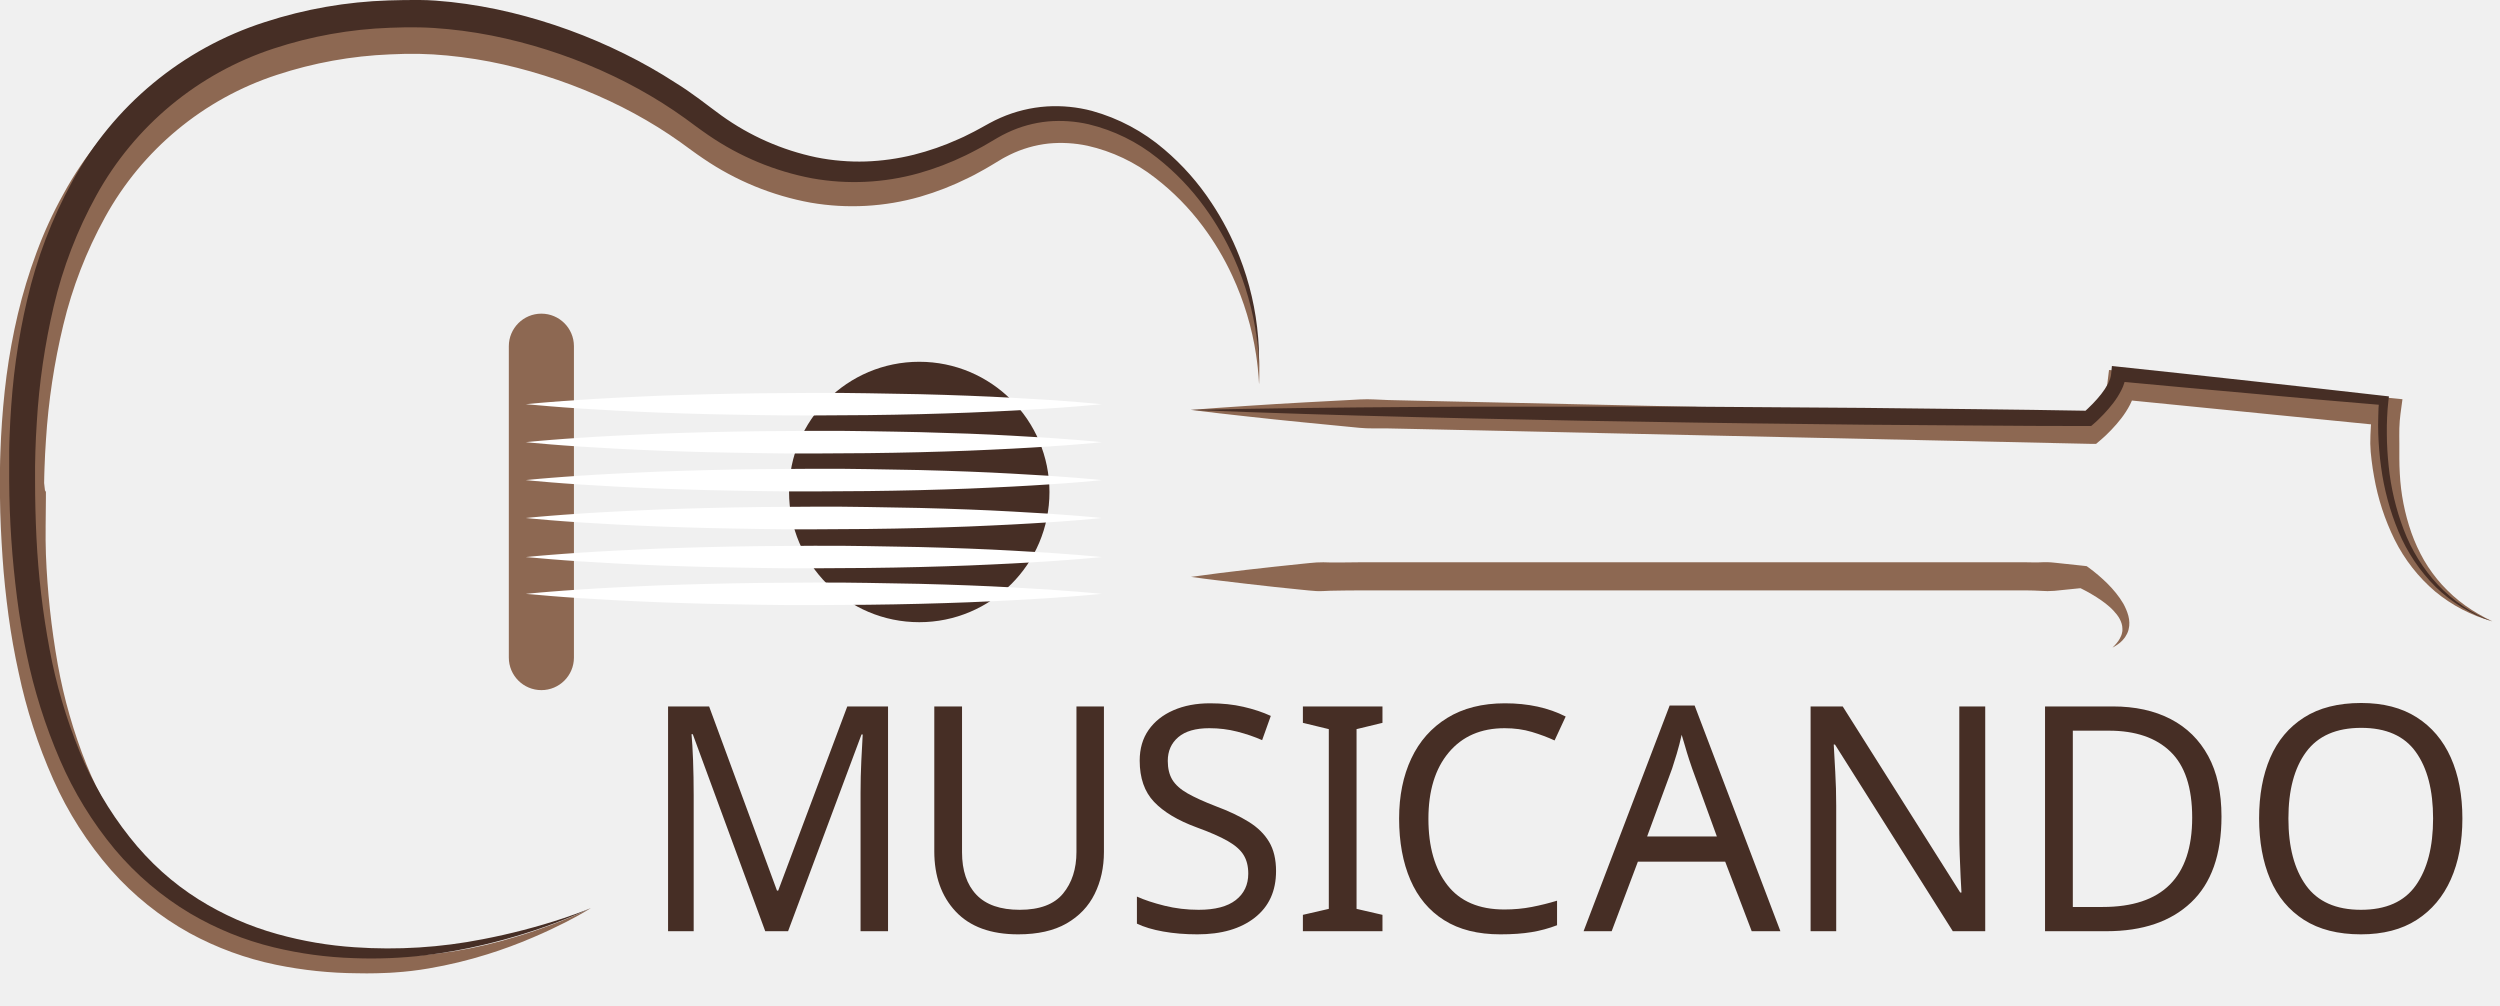
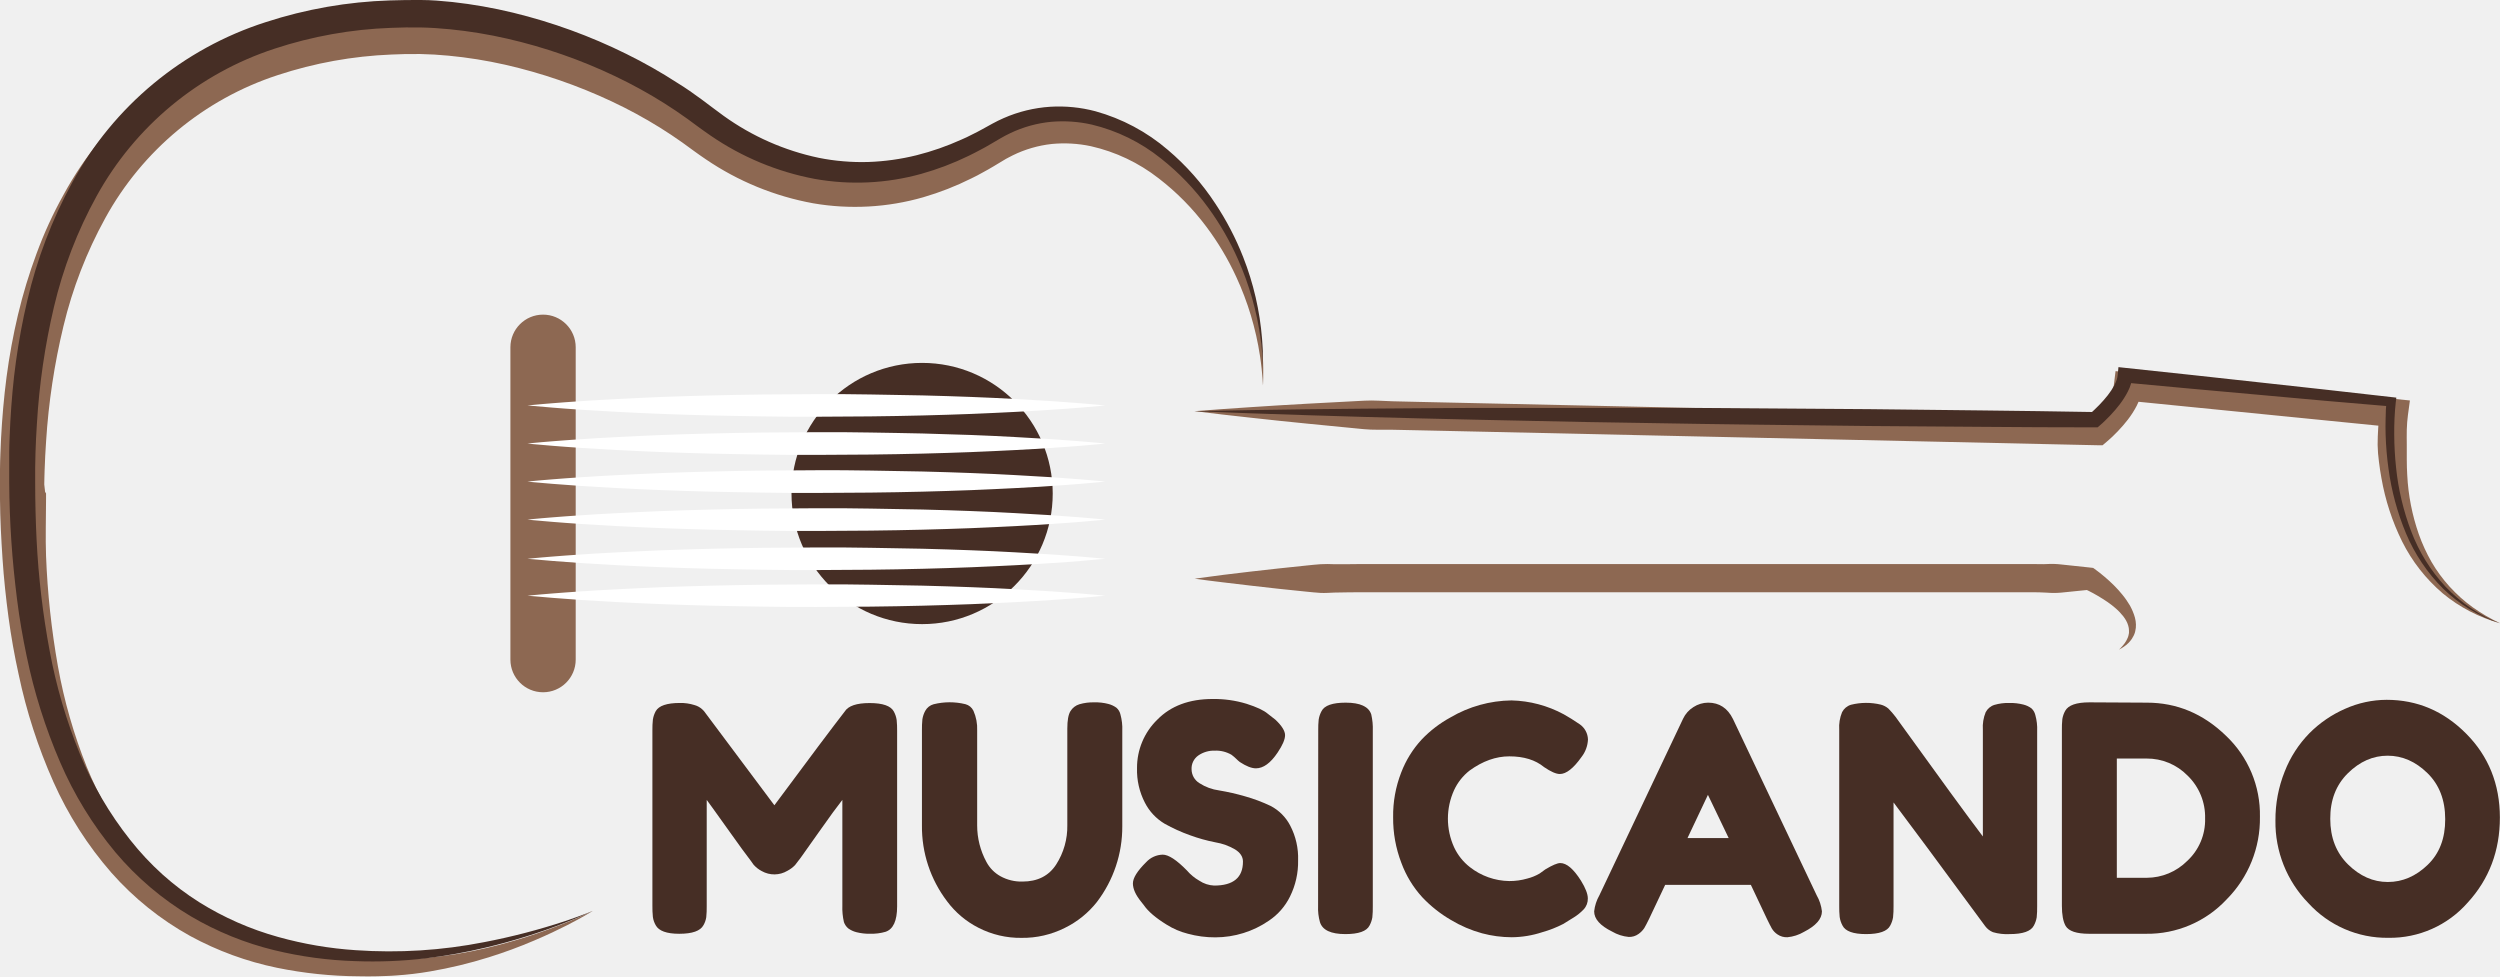
- <svg xmlns="http://www.w3.org/2000/svg" id="Logo" viewBox="0 0 883.21 355.22">
+ <svg xmlns="http://www.w3.org/2000/svg" id="Logo" viewBox="0 0 880.48 343.89">
  <defs>
-     <style>.cls-1{fill:#8d6852;}.cls-2,.cls-4{fill:#462e25;}.cls-3{fill:#fff;}.cls-4{font-size:111.2px;font-family: Fredoka One;}.cls-5{letter-spacing:-0.03em;}.cls-6{letter-spacing:0em;}.cls-7{letter-spacing:-0.02em;}</style>
+     <style>.cls-1{fill:#8d6852;}.cls-2{fill:#462e25;}.cls-3{fill:#fff;}</style>
  </defs>
  <g id="Violao">
    <path class="cls-1" d="M208.76,320.81s-.76.49-2.29,1.38-3.8,2.17-6.85,3.72-6.85,3.37-11.42,5.31a165.85,165.85,0,0,1-16,5.91,157.91,157.91,0,0,1-20.73,5,115.12,115.12,0,0,1-12.11,1.43c-1.06.1-2.13.12-3.21.17s-2.17.09-3.23.11c-2.19.05-4.39.06-6.64,0a147.29,147.29,0,0,1-28.74-3A110.5,110.5,0,0,1,67,329.66a104.81,104.81,0,0,1-27.76-22.29,127.5,127.5,0,0,1-20.43-32A188.39,188.39,0,0,1,6.57,237.54Q4.38,227.64,3,217.43c-.91-6.8-1.65-13.67-2.11-20.61s-.83-13.94-.89-21l0-1.32v-4c0-1.76,0-3.43,0-5.26s.09-3.61.14-5.42.15-3.59.23-5.39c.38-7.19,1-14.43,1.94-21.69a221.43,221.43,0,0,1,4-21.79A185,185,0,0,1,12.84,89.4a145.88,145.88,0,0,1,9.53-20.81,122.28,122.28,0,0,1,70.1-58.12A158.27,158.27,0,0,1,137.2,2.73c3.74-.12,7.42-.17,11.13-.08,3.9.1,7.63.38,11.35.77A173.64,173.64,0,0,1,181.5,7.31,191.61,191.61,0,0,1,222,22.14a179.08,179.08,0,0,1,18.31,10.5c2.92,1.91,5.76,3.93,8.54,6l4,3.09c1.34,1.07,2.49,1.9,3.7,2.79A86.45,86.45,0,0,0,288.79,59a70.44,70.44,0,0,0,8.47,1.28,70.43,70.43,0,0,0,8.45.31,79.89,79.89,0,0,0,16.48-2.14,90.83,90.83,0,0,0,15.45-5.21l1.85-.81,1.81-.87c1.2-.58,2.4-1.17,3.56-1.81l3.65-2,.93-.49,1.06-.51q1.08-.54,2.1-1a50.85,50.85,0,0,1,17.07-4.06,51.42,51.42,0,0,1,16.47,1.79,67.56,67.56,0,0,1,26,14.21,88.29,88.29,0,0,1,16.73,19.3,102.07,102.07,0,0,1,9.63,19.18,100.35,100.35,0,0,1,6.23,29.08c.24,3.42.18,6,.17,7.8s-.1,2.67-.1,2.67l-.16-2.66c-.15-1.75-.37-4.35-.88-7.71a103.28,103.28,0,0,0-8.38-27.87,97.39,97.39,0,0,0-10.55-17.68,87.8,87.8,0,0,0-16.77-17,60.38,60.38,0,0,0-23.82-11.3,45.34,45.34,0,0,0-13.83-.79,41.32,41.32,0,0,0-13.73,4c-.56.26-1.09.54-1.59.82l-.77.41-.87.52-3.56,2.14c-1.24.76-2.52,1.46-3.81,2.16l-1.94,1.06-2,1a101.11,101.11,0,0,1-17,6.66A86.84,86.84,0,0,1,286.4,71.6a98.7,98.7,0,0,1-37.85-15.52c-1.47-1-3-2.06-4.27-3l-3.93-2.86c-2.58-1.82-5.21-3.6-7.93-5.28a165.53,165.53,0,0,0-17-9.23,184.32,184.32,0,0,0-37.52-12.92A158.79,158.79,0,0,0,158,19.61c-3.32-.32-6.69-.52-9.9-.58-3.42-.05-6.87,0-10.27.18a146.71,146.71,0,0,0-40,7.24A107.34,107.34,0,0,0,37.07,76.82a152.48,152.48,0,0,0-14.71,38,236,236,0,0,0-6.12,40.54c-.1,1.7-.23,3.41-.31,5.09l-.21,5c-.08,1.65-.08,3.45-.13,5.17l.29,2.6.34.56v1.91c0,6.79-.25,13.51,0,20.17a284.36,284.36,0,0,0,4.18,38.81,181.73,181.73,0,0,0,10.18,35.51,129.15,129.15,0,0,0,7.71,15.8,111.74,111.74,0,0,0,9.6,14,94.35,94.35,0,0,0,24,21.23A105.57,105.57,0,0,0,99.41,333a140,140,0,0,0,27.08,4.46c2.17.15,4.32.27,6.41.35,1.08,0,2.12.07,3.14.08s2,0,3.05,0c4,0,7.94-.25,11.69-.6a150.64,150.64,0,0,0,20.49-3.39A193.39,193.39,0,0,0,199.22,325C205.52,322.47,208.76,320.81,208.76,320.81Z" />
    <path class="cls-2" d="M208.76,320.81s-3.25,1.62-9.6,4.11a206.7,206.7,0,0,1-28.23,8.84,189.22,189.22,0,0,1-20.85,3.74,159.64,159.64,0,0,1-25,1,138.55,138.55,0,0,1-28.35-3.82,108.47,108.47,0,0,1-29.57-12,104.78,104.78,0,0,1-26.56-22.57,129.31,129.31,0,0,1-19.46-31.75A193.21,193.21,0,0,1,9.37,231C8,224.45,6.84,217.8,6,211.07s-1.54-13.55-2-20.43-.72-13.82-.76-20.81c0-.89,0-1.71,0-2.67v-2.6c0-1.74,0-3.45,0-5.24s.1-3.55.15-5.34.16-3.55.24-5.33c.4-7.1,1-14.26,2-21.42s2.3-14.32,4-21.45A163.89,163.89,0,0,1,25.43,64.31,118.67,118.67,0,0,1,93.58,7.8,157,157,0,0,1,137.33.15C141,0,144.64,0,148.28,0s7.42.34,11.06.71a170.46,170.46,0,0,1,21.41,3.77A192.57,192.57,0,0,1,220.61,19a176,176,0,0,1,18,10.22C241.54,31,244.34,33,247.08,35l4,3c1.33,1,2.55,1.93,3.82,2.83a88.6,88.6,0,0,0,33.41,14.74,73.3,73.3,0,0,0,8.78,1.24,75.28,75.28,0,0,0,8.74.24,82.25,82.25,0,0,0,17-2.38,93.76,93.76,0,0,0,15.78-5.51l1.87-.84,1.84-.92c1.22-.6,2.44-1.21,3.62-1.88,2.32-1.26,4.84-2.76,7.54-3.92a48.64,48.64,0,0,1,16.38-4,50.26,50.26,0,0,1,15.93,1.58,66.36,66.36,0,0,1,25.52,13.61A88,88,0,0,1,428,71.66a100.48,100.48,0,0,1,9.83,18.87,100.45,100.45,0,0,1,6.66,28.83c.28,3.41.29,6,.32,7.78s0,2.67,0,2.67,0-.9-.1-2.66-.26-4.36-.72-7.73a103,103,0,0,0-8-28.12,98.26,98.26,0,0,0-10.36-18A87.57,87.57,0,0,0,408.86,55.8,62,62,0,0,0,384.6,43.9a46.58,46.58,0,0,0-14.38-1,43,43,0,0,0-14.41,4c-2.28,1.06-4.47,2.43-7,3.9-1.22.74-2.48,1.42-3.76,2.09l-1.91,1-2,1a99.65,99.65,0,0,1-16.71,6.35A84.45,84.45,0,0,1,286.9,63a96.37,96.37,0,0,1-36.7-15.29c-1.42-1-2.88-2-4.16-2.95l-3.95-2.91c-2.61-1.87-5.29-3.7-8.05-5.43a168.48,168.48,0,0,0-17.28-9.52,183.35,183.35,0,0,0-38.14-13.29,160.64,160.64,0,0,0-20.25-3.31c-3.41-.34-6.85-.56-10.21-.63s-7,0-10.44.14a147.9,147.9,0,0,0-41,7.33A111,111,0,0,0,34,69.11a154.05,154.05,0,0,0-15,39A241.26,241.26,0,0,0,13,149.21c-.1,1.71-.23,3.44-.3,5.15s-.14,3.41-.2,5.11-.07,3.47-.11,5.19l0,2.6c0,.77,0,1.69,0,2.52,0,6.85.17,13.63.5,20.35a290.84,290.84,0,0,0,4.62,39.21,185.18,185.18,0,0,0,10.55,36,124.84,124.84,0,0,0,17.77,30.44A99,99,0,0,0,57.26,308a94.81,94.81,0,0,0,12.89,9.74A105.74,105.74,0,0,0,98,330a134.07,134.07,0,0,0,27.31,4.65,172.15,172.15,0,0,0,45.24-2.84A225.9,225.9,0,0,0,199,324.41C205.42,322.25,208.76,320.81,208.76,320.81Z" />
    <path class="cls-1" d="M420.76,144.81l10-.75q5-.37,10-.68c6.64-.41,13.28-.88,19.91-1.21l19.91-1.06c3.32-.19,6.63.14,9.94.22l9.93.23,79.5,1.75,159,3.5L735.55,148l.75-.67.8-.74c.53-.51,1-1,1.56-1.55a41.82,41.82,0,0,0,2.81-3.25,22.09,22.09,0,0,0,2.12-3.28c.13-.26.25-.52.36-.77s.2-.49.26-.71a4.75,4.75,0,0,0,.16-.62c0-.19,0-.34.07-.48l.64-5.22,4.85.48,93.66,9.33,5.16.52-.7,5.18c-.1.69-.19,1.64-.26,2.48s-.11,1.75-.14,2.63c-.06,1.76,0,3.54,0,5.31l0,5.32c0,1.78.06,3.56.16,5.34a74.37,74.37,0,0,0,4.09,20.89,60,60,0,0,0,4.46,9.72,51.78,51.78,0,0,0,6.37,8.7c1.22,1.34,2.52,2.6,3.87,3.84a52.93,52.93,0,0,0,4.29,3.44,61.68,61.68,0,0,0,9.62,5.61A54.4,54.4,0,0,1,860.34,209,58,58,0,0,1,846,190.69a82.23,82.23,0,0,1-7.28-22.3q-.53-2.89-.88-5.82a52.54,52.54,0,0,1-.46-5.87c0-2,.08-3.92.2-5.89.06-1,.14-2,.23-3s.17-1.93.33-3.09l4.45,5.69-93.66-9.33,5.49-4.74a16,16,0,0,1-.24,1.92,13.91,13.91,0,0,1-.45,1.72,15.81,15.81,0,0,1-.57,1.56c-.21.5-.43,1-.66,1.43a32,32,0,0,1-3.11,4.85,49.94,49.94,0,0,1-3.52,4.07c-.61.64-1.23,1.26-1.87,1.87l-1,.91c-.34.31-.64.57-1.06.93l-1.42,1.21-1.91,0-159-3.5-79.5-1.75-9.93-.21c-3.32-.06-6.63.13-9.94-.21l-19.84-1.94c-6.62-.61-13.23-1.38-19.84-2.08-3.31-.34-6.61-.72-9.92-1.11Z" />
    <path class="cls-2" d="M420.76,144.81l19.82-.38,19.82-.29q19.82-.24,39.63-.36l19.82-.12,19.81,0,19.82,0,19.81,0c13.21,0,26.42,0,39.63.16l39.62.28,39.63.45,19.81.25,19.81.32-1.77.64.83-.72.84-.78c.56-.53,1.1-1.07,1.64-1.62a43.55,43.55,0,0,0,3-3.42,24.84,24.84,0,0,0,2.38-3.63c.16-.31.3-.62.43-.92s.26-.62.35-.91a8.86,8.86,0,0,0,.23-.88c.06-.29.09-.56.12-.83l.26-2.75,2.6.28,23.4,2.5,23.39,2.56,23.4,2.57,23.38,2.64,1.7.19-.2,1.67c-.22,1.83-.35,3.78-.44,5.69s-.12,3.84-.1,5.76a113.91,113.91,0,0,0,.65,11.53,88,88,0,0,0,5.31,22.4,59.51,59.51,0,0,0,12.09,19.52,54.57,54.57,0,0,0,4.21,4,47.76,47.76,0,0,0,4.64,3.5,50.46,50.46,0,0,0,5,3c1.71.92,3.5,1.69,5.3,2.44a53.42,53.42,0,0,1-19.91-12.15,60.73,60.73,0,0,1-13.14-19.53A90.25,90.25,0,0,1,841.2,165a110.93,110.93,0,0,1-1-11.8q-.1-3,0-5.93c0-2,.12-3.93.32-6l1.49,1.86-23.44-2L795.05,139l-23.44-2.11-23.44-2.17,2.87-2.47a14.41,14.41,0,0,1-1.64,5.67,29.93,29.93,0,0,1-2.85,4.5,48.27,48.27,0,0,1-3.34,3.9c-.58.61-1.18,1.21-1.79,1.8l-.92.88-1,.88-.74.63h-1l-19.81-.05-19.82-.13-39.62-.29-39.63-.47c-13.21-.13-26.41-.39-39.62-.6l-19.81-.32-19.81-.41-19.81-.42L500,147.35q-19.81-.48-39.62-1.12l-19.81-.66Z" />
    <path class="cls-1" d="M420.76,203.81c6.57-.94,13.13-1.74,19.69-2.5s13.13-1.47,19.69-2.14c1.64-.15,3.28-.36,4.92-.46s3.28-.07,4.92,0c3.28.06,6.57-.06,9.85-.06H716.08c1.64,0,3.28.11,4.92,0a27.92,27.92,0,0,1,4.92.15l9.84,1.05,1.42.16.51.36c.71.49,1.25.92,1.85,1.39s1.16.93,1.72,1.41q1.69,1.44,3.27,3a43,43,0,0,1,3,3.33c.47.59.93,1.18,1.36,1.81s.85,1.27,1.24,1.93a21,21,0,0,1,1,2.06,16.93,16.93,0,0,1,.78,2.24,10.44,10.44,0,0,1,.35,2.38,8.11,8.11,0,0,1-.25,2.4,5.51,5.51,0,0,1-.36,1.13,5.4,5.4,0,0,1-.52,1,5.1,5.1,0,0,1-.64,1,7.35,7.35,0,0,1-.72.85l-.8.75-.86.65a19,19,0,0,1-1.81,1.1,18.4,18.4,0,0,0,1.42-1.52l.63-.8.53-.86a7.16,7.16,0,0,0,.43-.88,4.09,4.09,0,0,0,.31-.89,4.22,4.22,0,0,0,.19-.91,4.57,4.57,0,0,0,0-.9,6.1,6.1,0,0,0-.28-1.75,8.61,8.61,0,0,0-.68-1.64,12.39,12.39,0,0,0-1-1.53,18.27,18.27,0,0,0-1.22-1.42c-.44-.46-.88-.91-1.37-1.33s-1-.83-1.48-1.23c-1-.79-2.11-1.53-3.22-2.23s-2.23-1.37-3.39-2c-.57-.31-1.16-.61-1.74-.9s-1.2-.58-1.7-.78l1.92.5-9.84,1a28.87,28.87,0,0,1-4.92,0c-1.64-.08-3.28-.15-4.92-.15H479.83c-3.28,0-6.57.06-9.85.12-1.64.05-3.28.21-4.92.12s-3.28-.29-4.92-.44c-6.56-.67-13.13-1.33-19.69-2.13S427.33,204.75,420.76,203.81Z" />
    <circle class="cls-2" cx="324.76" cy="173.81" r="46" />
    <rect class="cls-1" x="179.76" y="110.81" width="23" height="133" rx="11.5" />
    <path class="cls-3" d="M185.76,142.81l2.29-.23c1.49-.12,3.68-.36,6.46-.56s6.16-.5,10-.73,8.25-.55,13-.76,9.94-.52,15.4-.72,11.23-.39,17.19-.53,12.13-.27,18.39-.34,12.62-.1,19-.13,12.72,0,19,.12,12.42.19,18.39.33,11.72.34,17.19.54,10.63.46,15.4.72,9.14.5,13,.76,7.26.52,10,.74,5,.43,6.46.56l2.28.23L387,143c-1.49.13-3.68.36-6.46.57s-6.16.5-10,.73-8.24.55-13,.77-9.94.51-15.4.71-11.23.4-17.19.54-12.13.27-18.39.33-12.62.1-19,.12-12.71,0-19-.12-12.42-.19-18.39-.34-11.72-.33-17.19-.54-10.63-.46-15.4-.71-9.14-.51-13-.76-7.25-.52-10-.74-5-.43-6.46-.56Z" />
    <path class="cls-3" d="M185.76,156.21l2.29-.23c1.49-.12,3.68-.36,6.46-.56s6.16-.5,10-.73,8.25-.55,13-.76,9.94-.52,15.4-.72,11.23-.39,17.19-.53,12.13-.27,18.39-.34,12.62-.1,19-.13,12.72,0,19,.12,12.42.19,18.39.34,11.72.33,17.19.53,10.63.46,15.4.72,9.14.5,13,.76,7.26.52,10,.74,5,.43,6.46.56l2.28.23-2.28.23c-1.49.13-3.68.36-6.46.57s-6.16.5-10,.73-8.24.55-13,.77-9.94.51-15.4.71-11.23.4-17.19.54-12.13.27-18.39.33-12.62.1-19,.12-12.71,0-19-.12-12.42-.19-18.39-.34-11.72-.33-17.19-.54-10.63-.46-15.4-.71-9.14-.51-13-.76-7.25-.52-10-.74-5-.43-6.46-.56Z" />
    <path class="cls-3" d="M185.76,169.61l2.29-.23c1.49-.12,3.68-.36,6.46-.56s6.16-.5,10-.73,8.25-.55,13-.76,9.94-.52,15.4-.72,11.23-.39,17.19-.53,12.13-.27,18.39-.34,12.62-.1,19-.13,12.72,0,19,.12,12.42.19,18.39.33,11.72.34,17.19.54,10.63.46,15.4.72,9.14.5,13,.76,7.26.52,10,.74,5,.43,6.46.56l2.28.23-2.28.23c-1.49.13-3.68.36-6.46.57s-6.16.5-10,.73-8.24.55-13,.77-9.94.51-15.4.71-11.23.4-17.19.54-12.13.27-18.39.33-12.62.1-19,.12-12.71,0-19-.12-12.42-.19-18.39-.34-11.72-.33-17.19-.54-10.63-.46-15.4-.71-9.14-.51-13-.76-7.25-.52-10-.74-5-.43-6.46-.56Z" />
    <path class="cls-3" d="M185.76,183l2.29-.23c1.49-.12,3.68-.36,6.46-.56s6.16-.5,10-.73,8.25-.55,13-.76,9.94-.52,15.4-.72,11.23-.39,17.19-.53,12.13-.27,18.39-.34,12.62-.1,19-.13,12.72,0,19,.12,12.42.19,18.39.33,11.72.34,17.19.54,10.63.46,15.4.72,9.14.5,13,.76,7.26.52,10,.74,5,.43,6.46.56l2.28.23-2.28.23c-1.49.13-3.68.36-6.46.57s-6.16.5-10,.73-8.24.55-13,.77-9.94.51-15.4.71-11.23.4-17.19.54-12.13.27-18.39.33-12.62.1-19,.12-12.71,0-19-.12-12.42-.19-18.39-.34-11.72-.33-17.19-.54-10.63-.46-15.4-.71-9.14-.51-13-.76-7.25-.52-10-.74-5-.43-6.46-.56Z" />
    <path class="cls-3" d="M185.76,196.81l2.29-.23c1.49-.12,3.68-.36,6.46-.56s6.16-.5,10-.73,8.25-.55,13-.76,9.94-.52,15.4-.72,11.23-.39,17.19-.53,12.13-.27,18.39-.34,12.62-.1,19-.13,12.72,0,19,.12,12.42.19,18.39.33,11.72.34,17.19.54,10.63.46,15.4.72,9.14.5,13,.76,7.26.52,10,.74,5,.43,6.46.56l2.28.23L387,197c-1.49.13-3.68.36-6.46.57s-6.16.5-10,.73-8.24.55-13,.77-9.94.51-15.4.71-11.23.4-17.19.54-12.13.27-18.39.33-12.62.1-19,.12-12.71,0-19-.12-12.42-.19-18.39-.34-11.72-.33-17.19-.54-10.63-.46-15.4-.71-9.14-.51-13-.76-7.25-.52-10-.74-5-.43-6.46-.56Z" />
    <path class="cls-3" d="M185.76,209.81l2.29-.23c1.49-.12,3.68-.36,6.46-.56s6.16-.5,10-.73,8.25-.55,13-.76,9.94-.52,15.4-.72,11.23-.39,17.19-.53,12.13-.27,18.39-.34,12.62-.1,19-.13,12.72,0,19,.12,12.42.19,18.39.33,11.72.34,17.19.54,10.63.46,15.4.72,9.14.5,13,.76,7.26.52,10,.74,5,.43,6.46.56l2.28.23L387,210c-1.49.13-3.68.36-6.46.57s-6.16.5-10,.73-8.24.55-13,.77-9.94.51-15.4.71-11.23.4-17.19.54-12.13.27-18.39.33-12.62.1-19,.12-12.71,0-19-.12-12.42-.19-18.39-.34-11.72-.33-17.19-.54-10.63-.46-15.4-.71-9.14-.51-13-.76-7.25-.52-10-.74-5-.43-6.46-.56Z" />
  </g>
-   <text class="cls-4" transform="translate(225.45 328.98) scale(0.98 1)">M<tspan class="cls-5" x="96.74" y="0">U</tspan>
-     <tspan class="cls-6" x="174.13" y="0">SI</tspan>
-     <tspan class="cls-7" x="267.54" y="0">C</tspan>
-     <tspan x="340.82" y="0">ANDO</tspan>
-   </text>
+   <g id="Musicando">
+     <path class="cls-2" d="M314.8,250.59a9,9,0,0,1,1,3,34.35,34.35,0,0,1,.16,3.89v61.71q0,7.68-4.14,9a17.57,17.57,0,0,1-5.24.67,18.14,18.14,0,0,1-5-.56,8.55,8.55,0,0,1-2.84-1.33,5,5,0,0,1-1.52-2.23,22.15,22.15,0,0,1-.55-5.78V281.72q-2.73,3.45-8,10.95t-6.66,9.4l-2,2.61a10.52,10.52,0,0,1-2.67,2,9,9,0,0,1-9.06.11,9.88,9.88,0,0,1-2.89-2.27l-.87-1.23q-2.19-2.78-8.62-11.84c-4.3-6-6.62-9.28-7-9.73v37.47a32.88,32.88,0,0,1-.16,3.84,7.93,7.93,0,0,1-1,2.84c-1.09,2-3.92,3-8.51,3-4.43,0-7.2-1-8.29-3a8.07,8.07,0,0,1-1-2.9,35.21,35.21,0,0,1-.17-4V257.26a32.4,32.4,0,0,1,.17-3.84,9.15,9.15,0,0,1,1-2.95c1.09-1.92,3.93-2.89,8.51-2.89a15.91,15.91,0,0,1,5.08.72,6.65,6.65,0,0,1,2.78,1.51l.65.66,24.77,33.14q18.54-25,24.76-33,1.86-3,8.79-3T314.8,250.59Z" />
+     <path class="cls-2" d="M377,250.47a5.59,5.59,0,0,1,3.16-2.44,17,17,0,0,1,5.19-.67,17.86,17.86,0,0,1,5,.56,8.55,8.55,0,0,1,2.84,1.33,4.4,4.4,0,0,1,1.41,2.34,18.74,18.74,0,0,1,.66,5.78V291a43.61,43.61,0,0,1-8.95,26.69A32.66,32.66,0,0,1,375,326.81a33,33,0,0,1-15.22,3.5,32.2,32.2,0,0,1-15.17-3.56,31.52,31.52,0,0,1-11.07-9.34,43.33,43.33,0,0,1-8.84-26.68V257.26a34.25,34.25,0,0,1,.16-3.95,9.12,9.12,0,0,1,1-2.95,4.77,4.77,0,0,1,2.95-2.33A23.4,23.4,0,0,1,340,248a4.37,4.37,0,0,1,2.84,2.33,15.61,15.61,0,0,1,1.31,7v33.36a27,27,0,0,0,3.27,12.9,12.42,12.42,0,0,0,4.91,5,15.24,15.24,0,0,0,7.75,1.89q8,0,11.89-6a24.83,24.83,0,0,0,3.93-13.9v-34Q375.9,252.26,377,250.47Z" />
+     <path class="cls-2" d="M401.86,317.53Q399,314,399,311.13t4.69-7.5A8.2,8.2,0,0,1,409.5,301q3.06,0,8.51,5.56a16.61,16.61,0,0,0,4.37,3.61,10.2,10.2,0,0,0,5.23,1.72q10.15,0,10.15-8.45,0-2.55-2.78-4.28a20.23,20.23,0,0,0-6.93-2.5,58.58,58.58,0,0,1-8.95-2.5,58,58,0,0,1-8.94-4.06,18.23,18.23,0,0,1-6.93-7.39,24.91,24.91,0,0,1-2.78-12.18,23.62,23.62,0,0,1,7.14-17.07q7.14-7.28,19.48-7.28A39.09,39.09,0,0,1,439,247.86q5.4,1.72,7.48,3.5l2.72,2.12q3.39,3.22,3.39,5.44c0,1.49-.88,3.53-2.62,6.12q-3.72,5.56-7.64,5.56-2.29,0-5.67-2.22a12.49,12.49,0,0,1-1.26-1.12,17,17,0,0,0-1.69-1.44,10.8,10.8,0,0,0-5.84-1.45A9.7,9.7,0,0,0,422,266.1a5.6,5.6,0,0,0-2.34,4.78,5.76,5.76,0,0,0,2.78,4.95,16.86,16.86,0,0,0,6.93,2.55,80.8,80.8,0,0,1,9.05,2.06,56.43,56.43,0,0,1,9.06,3.39,16.21,16.21,0,0,1,6.93,6.95A24.6,24.6,0,0,1,457.18,303a27.42,27.42,0,0,1-2.84,12.73,21.82,21.82,0,0,1-7.42,8.51,33.39,33.39,0,0,1-18.87,5.89,36,36,0,0,1-9.71-1.28,25.91,25.91,0,0,1-7.42-3.17q-5.79-3.56-8.07-6.89Z" />
+     <path class="cls-2" d="M464.27,257.26a32.88,32.88,0,0,1,.16-3.84,9.2,9.2,0,0,1,1-2.95c1-2,3.85-3,8.51-3q7.63,0,9,4.12a22.15,22.15,0,0,1,.55,5.78v61.82a32.91,32.91,0,0,1-.16,3.9,9.28,9.28,0,0,1-1,2.89q-1.53,3-8.51,3-7.64,0-8.95-4.23a18,18,0,0,1-.65-5.67Z" />
+     <path class="cls-2" d="M542.27,307.63l2-1.45q3.71-2.22,5.24-2.22,3.38,0,7.31,6.23c1.59,2.59,2.4,4.67,2.4,6.22a5.43,5.43,0,0,1-1.48,3.89,17.55,17.55,0,0,1-3.43,2.79l-3.77,2.33a38.84,38.84,0,0,1-7.36,2.89,35.16,35.16,0,0,1-10.75,1.78,40.9,40.9,0,0,1-10.47-1.39A43.76,43.76,0,0,1,511,324a44.9,44.9,0,0,1-10.09-8,36.78,36.78,0,0,1-7.37-12.12,43.66,43.66,0,0,1-2.89-16.06,41.7,41.7,0,0,1,2.84-15.74,36.06,36.06,0,0,1,7.25-11.67,41.46,41.46,0,0,1,10.09-7.73,43.49,43.49,0,0,1,21.5-6,40.71,40.71,0,0,1,18.43,4.9l2.62,1.55c1.31.82,2.33,1.49,3.06,2a6.77,6.77,0,0,1,2.83,5.29A10.74,10.74,0,0,1,557,266.6q-4.25,6-7.63,6-2,0-5.57-2.44-4.57-3.78-12.22-3.78-7.1,0-14,5a18.74,18.74,0,0,0-5.46,6.89,24.32,24.32,0,0,0,0,20.13,19.06,19.06,0,0,0,5.57,7,23,23,0,0,0,13.85,4.9,22.41,22.41,0,0,0,6.38-.89A16.42,16.42,0,0,0,542.27,307.63Z" />
+     <path class="cls-2" d="M610.35,253.25l29.46,62.05a14.67,14.67,0,0,1,1.86,5.67c0,2.67-2.12,5.08-6.33,7.23a14.15,14.15,0,0,1-5.84,1.89,5.73,5.73,0,0,1-3.49-1,6.49,6.49,0,0,1-2-2.11c-.4-.74-1-1.85-1.7-3.34l-5.67-12H586.46l-5.67,12c-.73,1.49-1.29,2.56-1.69,3.23a7.91,7.91,0,0,1-2,2.05,5.5,5.5,0,0,1-3.49,1.06,14.15,14.15,0,0,1-5.84-1.89q-6.33-3.12-6.32-7.12a14.61,14.61,0,0,1,1.85-5.67l29.46-62.16a9.71,9.71,0,0,1,3.65-4.11,9.53,9.53,0,0,1,5.18-1.56Q607.51,247.47,610.35,253.25Zm-8.83,26.69-7.2,15.23h14.51Z" />
+     <path class="cls-2" d="M699.33,250.86a5.21,5.21,0,0,1,3.1-2.61,17,17,0,0,1,5.19-.67,18.54,18.54,0,0,1,5,.56,8,8,0,0,1,2.83,1.33,4.62,4.62,0,0,1,1.37,2.34,18,18,0,0,1,.65,5.67v61.71a32.91,32.91,0,0,1-.16,3.9,9.28,9.28,0,0,1-1,2.89q-1.53,3-8.51,3a17.47,17.47,0,0,1-5.89-.67,6.4,6.4,0,0,1-2.73-2.11q-24.54-33.36-32.29-43.59v36.58a32.39,32.39,0,0,1-.17,3.9,9.22,9.22,0,0,1-1,2.89q-1.53,3-8.51,3c-4.51,0-7.28-1-8.29-3a8.93,8.93,0,0,1-1-3,34.35,34.35,0,0,1-.16-3.89V257a13.84,13.84,0,0,1,1-6.17,5.22,5.22,0,0,1,3.11-2.61,22,22,0,0,1,10.53-.06,6.79,6.79,0,0,1,2.67,1.39,30.25,30.25,0,0,1,2.51,2.89q23,31.92,30.77,42.15V257A13.68,13.68,0,0,1,699.33,250.86Z" />
+     <path class="cls-2" d="M735.93,247.36l20.18.11q15.82,0,27.82,11.62a38.24,38.24,0,0,1,12,28.58,40.37,40.37,0,0,1-11.72,29.08,38.12,38.12,0,0,1-28.43,12.12h-20q-6.66,0-8.29-2.78c-.88-1.56-1.31-3.93-1.31-7.12V257.15a32.91,32.91,0,0,1,.16-3.9,8.94,8.94,0,0,1,1-2.89C728.44,248.36,731.27,247.36,735.93,247.36Zm34.36,55.88a19.66,19.66,0,0,0,6.33-15,20.28,20.28,0,0,0-6.16-15.07A20,20,0,0,0,756,267.15H745.53v42h10.58A20.21,20.21,0,0,0,770.29,303.24Z" />
+     <path class="cls-2" d="M840.55,246.47q16.16,0,28,11.9t11.89,29.52q0,17.63-11.34,30a36.38,36.38,0,0,1-27.93,12.4A37.41,37.41,0,0,1,813,318.08,40.81,40.81,0,0,1,801.39,289a45.51,45.51,0,0,1,3.27-17.29,40,40,0,0,1,8.73-13.51,40.77,40.77,0,0,1,12.54-8.57A36.14,36.14,0,0,1,840.55,246.47ZM820.7,288.39q0,9.9,6.27,16.07t14,6.17q7.74,0,14-6t6.21-16.13q0-10.11-6.27-16.23t-14-6.12q-7.74,0-14,6.17T820.7,288.39Z" />
+   </g>
</svg>
